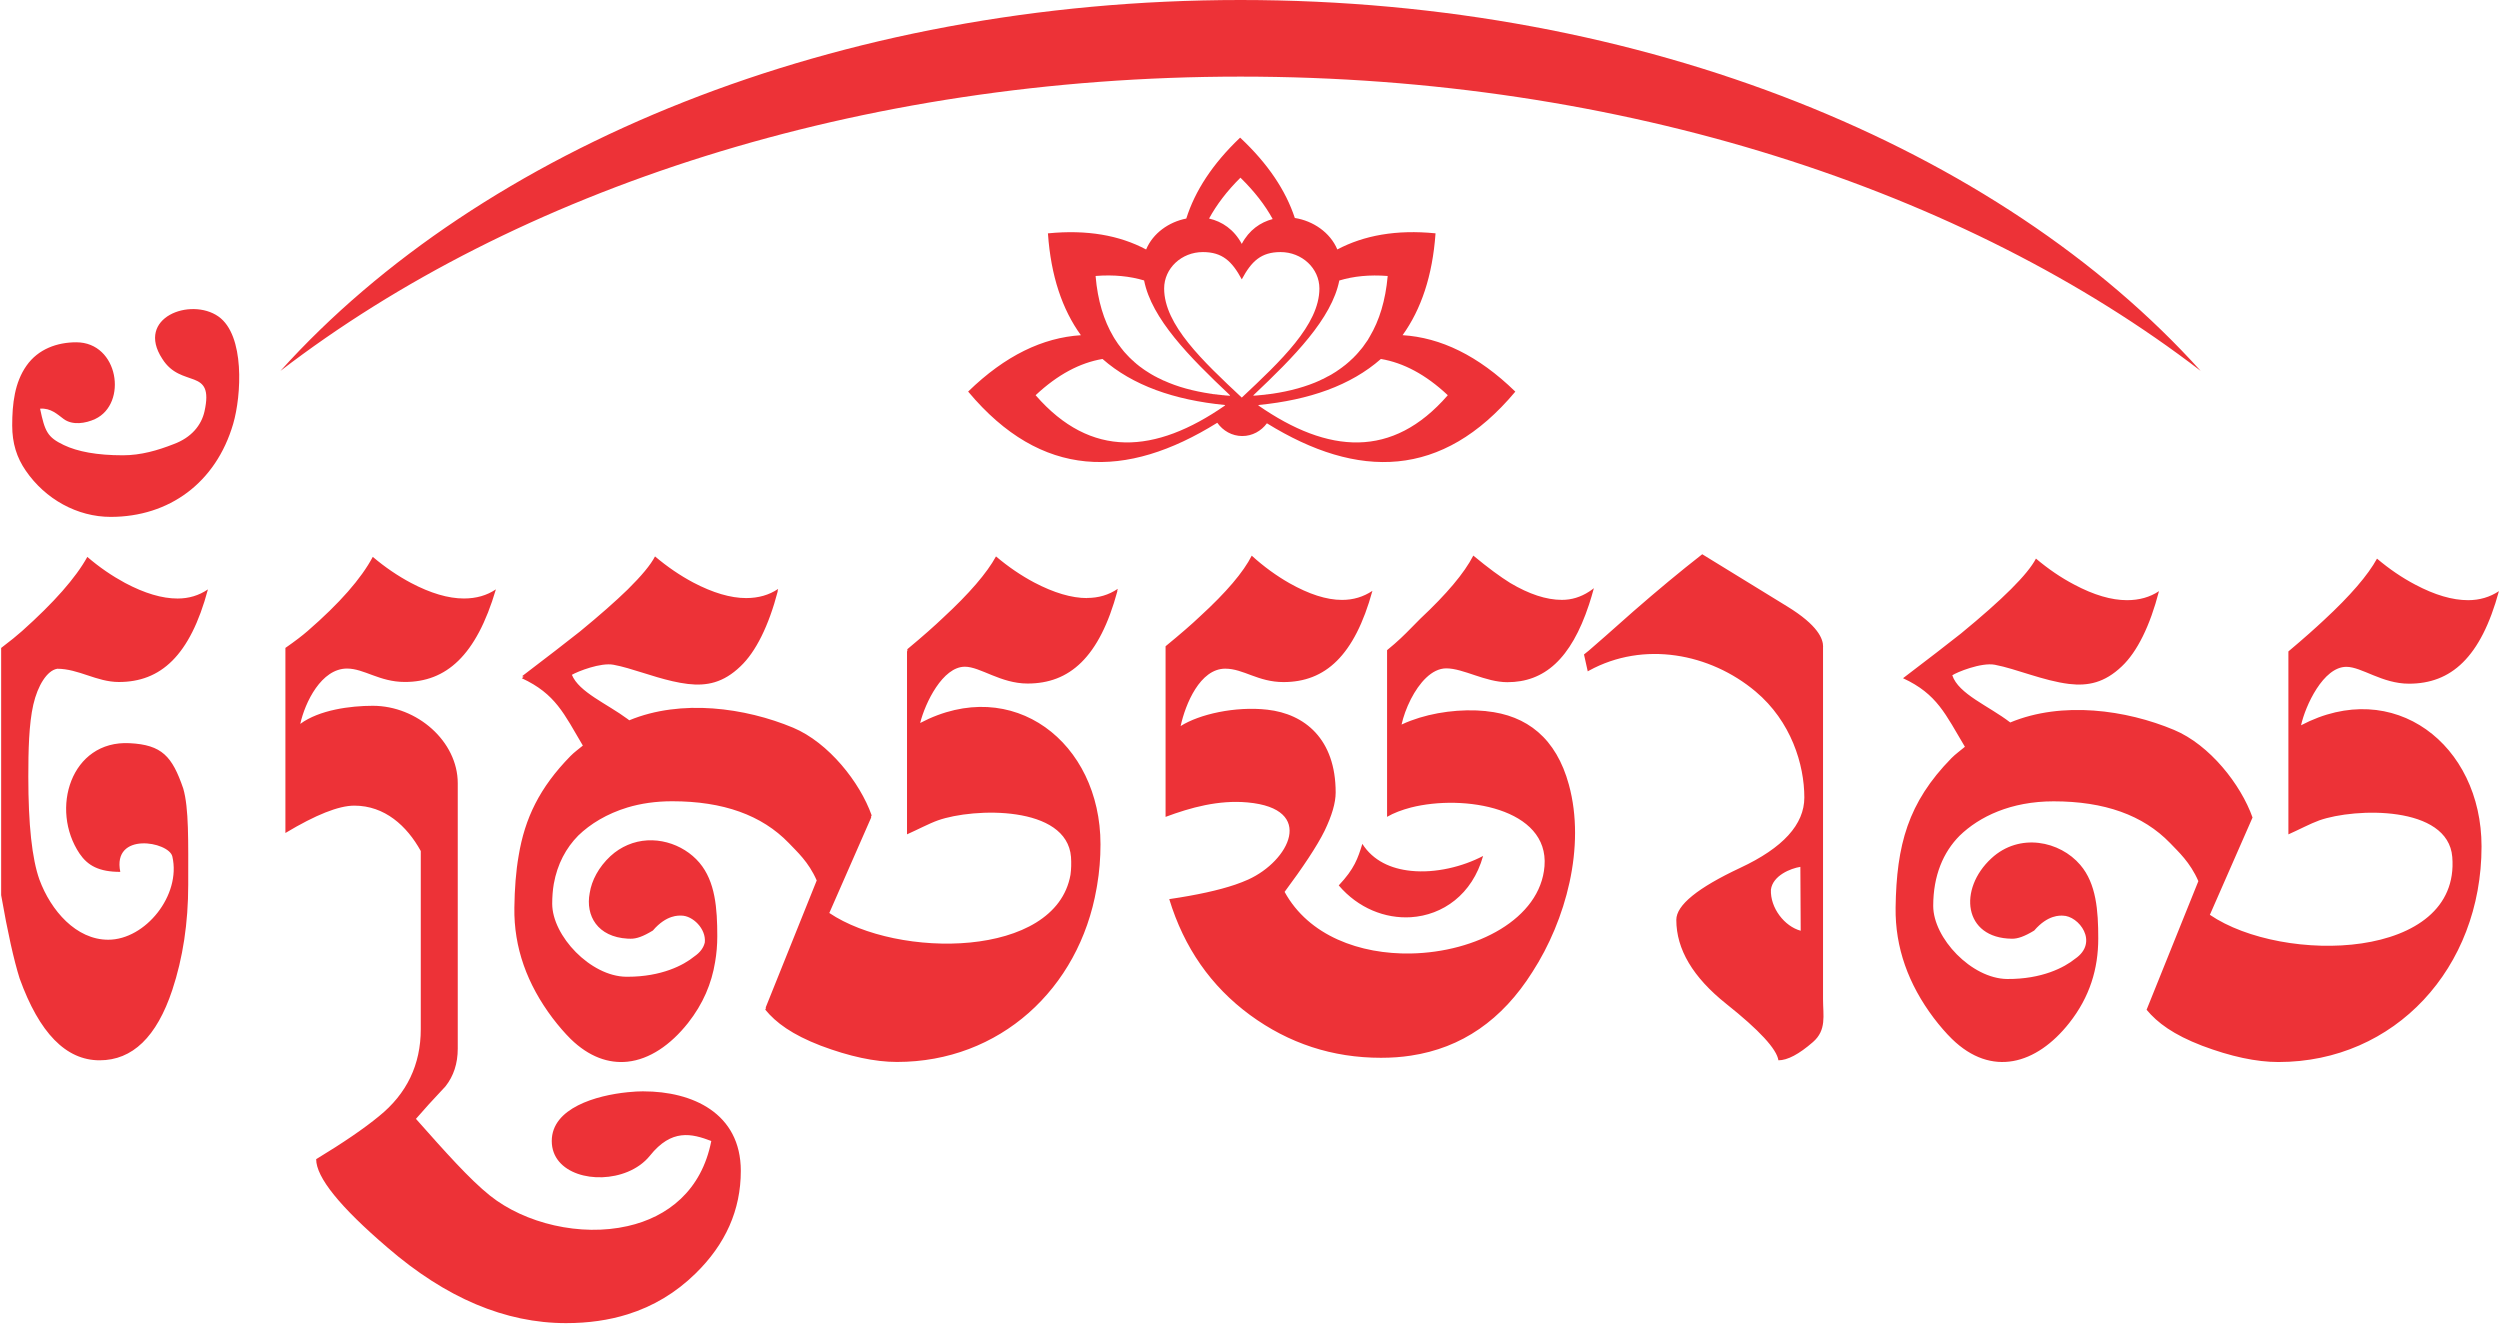
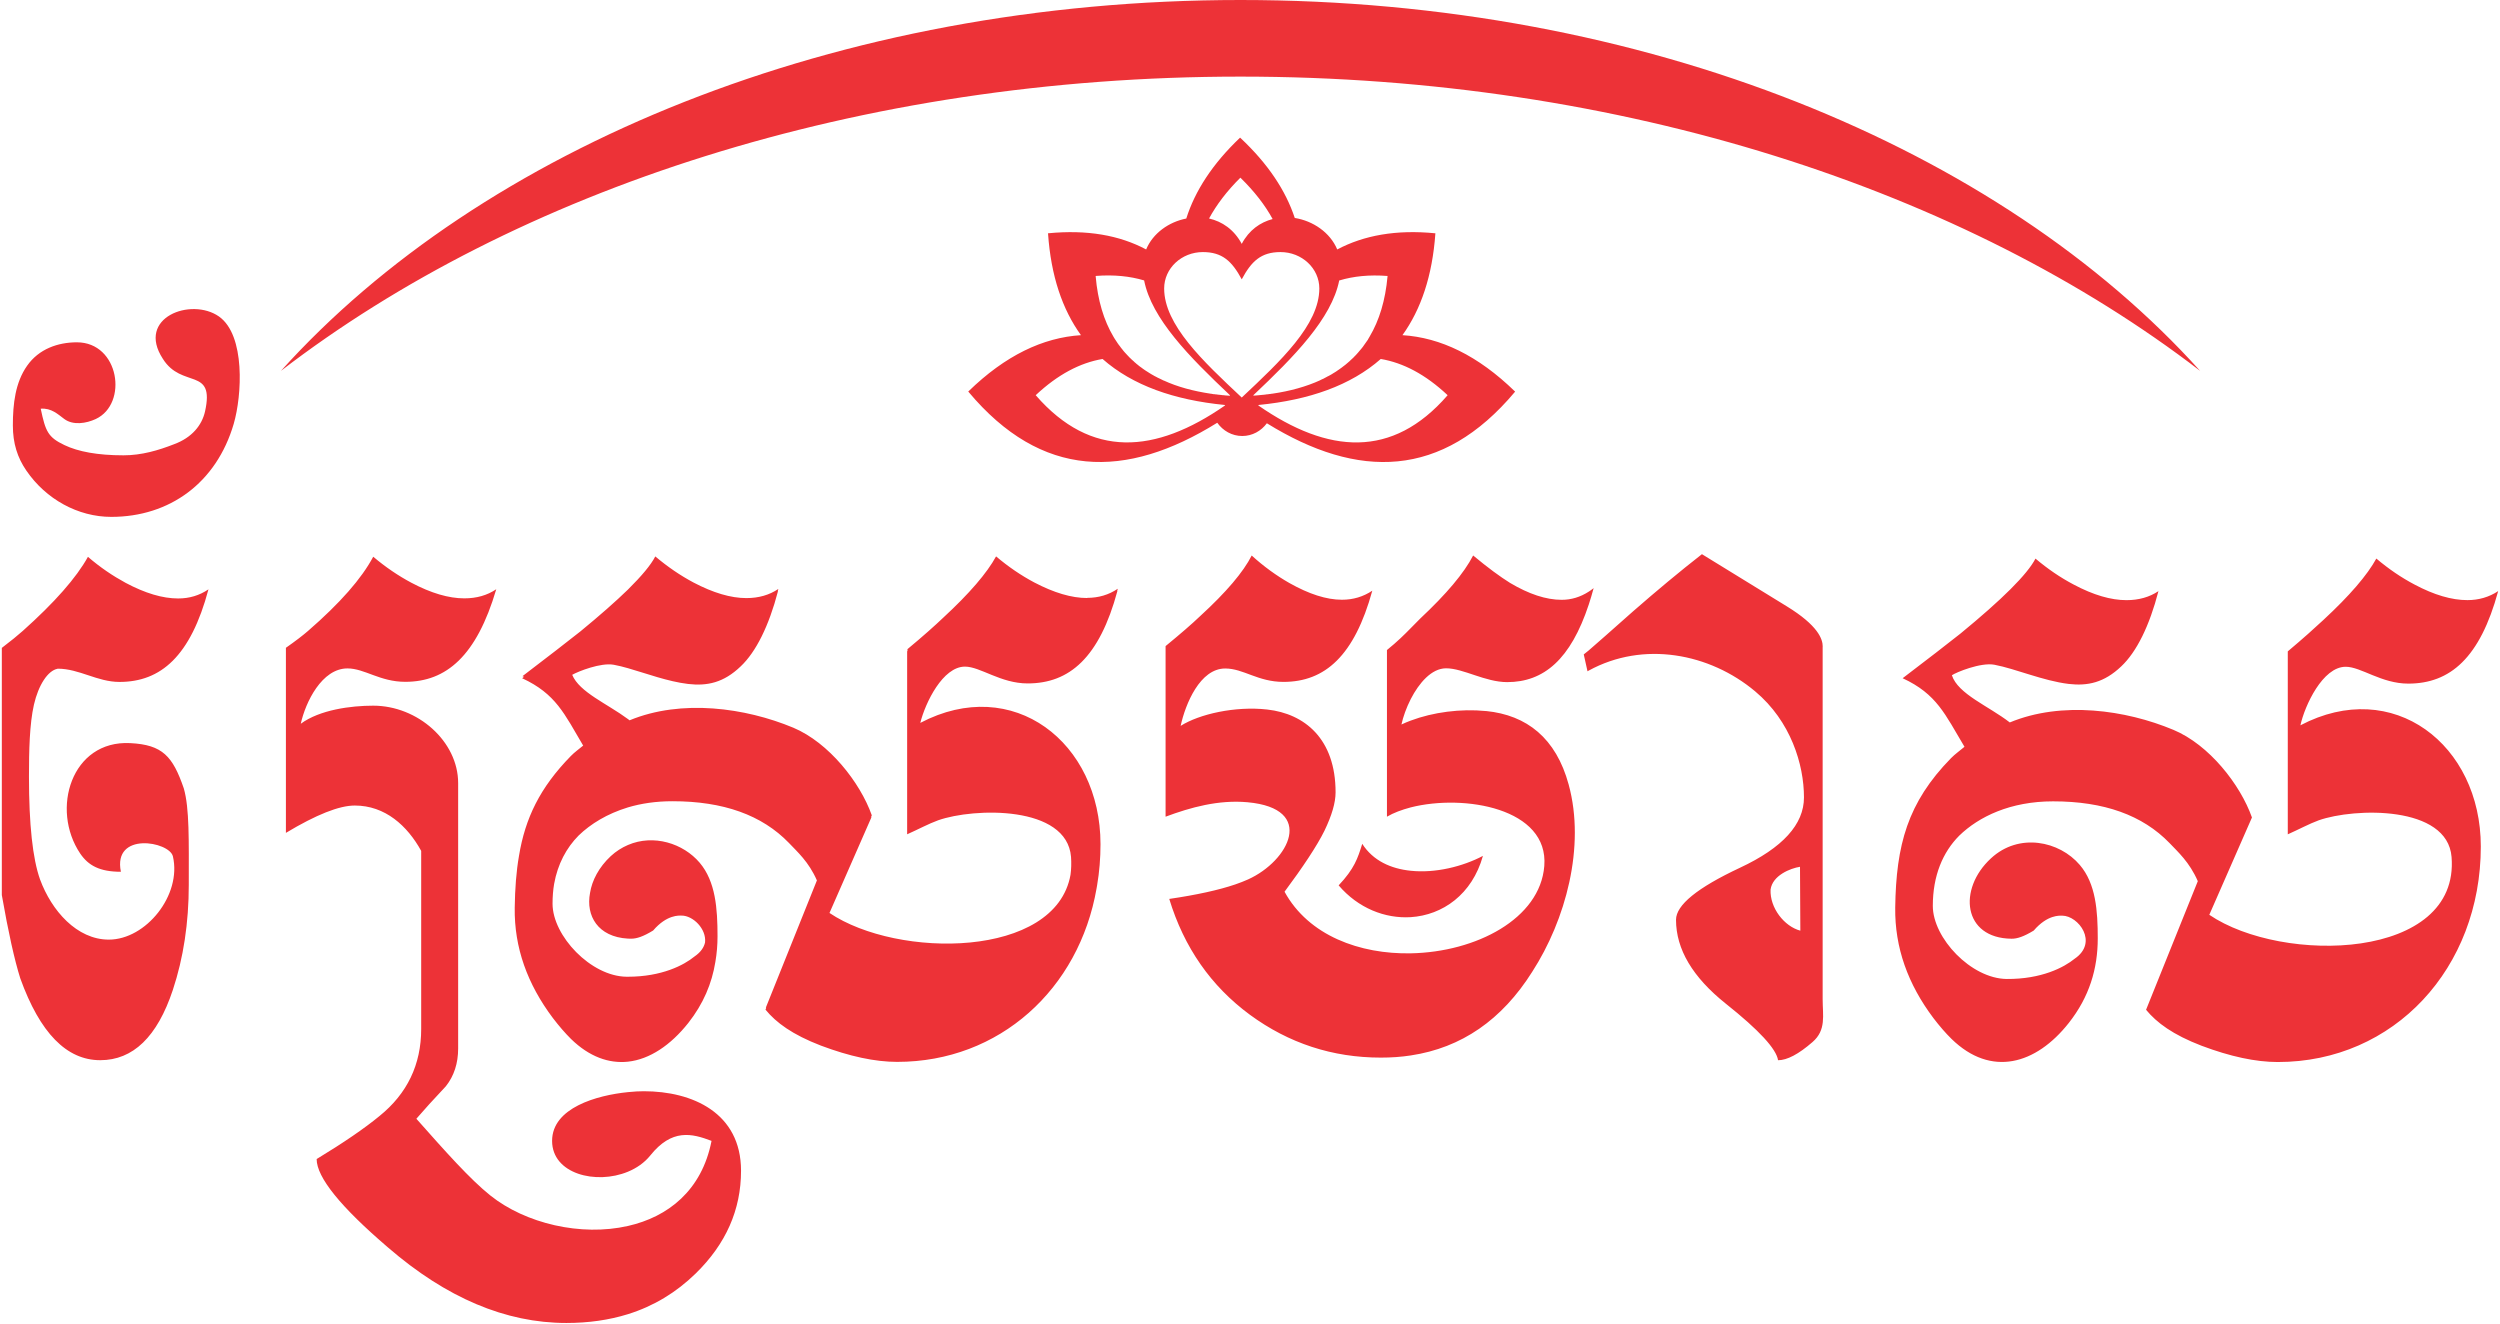
- <svg xmlns="http://www.w3.org/2000/svg" xml:space="preserve" width="0.667in" height="0.353in" version="1.1" style="shape-rendering:geometricPrecision; text-rendering:geometricPrecision; image-rendering:optimizeQuality; fill-rule:evenodd; clip-rule:evenodd" viewBox="0 0 666.67 353.14">
+ <svg xmlns="http://www.w3.org/2000/svg" xml:space="preserve" width="0.667in" height="0.353in" version="1.1" style="shape-rendering:geometricPrecision; text-rendering:geometricPrecision; image-rendering:optimizeQuality; fill-rule:evenodd; clip-rule:evenodd" viewBox="0 0 666.69 353.35">
  <defs>
    <style type="text/css">
   
    .fil0 {fill:#ED3237}
   
  </style>
  </defs>
  <g id="Layer_x0020_1">
-     <path class="fil0" d="M58 84.47c-7.42,-5.19 -22.19,0.28 -14.98,11.3 5.07,8.1 13.93,2.05 11.26,14.05 -0.83,3.67 -3.47,6.98 -8.28,8.74 -4.16,1.63 -8.65,2.96 -13.49,2.96 -6.91,0 -12.09,-0.97 -15.79,-2.74 -4.37,-2.09 -5.04,-3.61 -6.32,-9.7 2.86,-0.23 4.62,1.52 6.28,2.74 2.37,1.77 5.88,1.19 8.41,0.02 8.73,-4.09 6.31,-20.48 -5.04,-20.48 -5.05,0 -10.14,1.77 -13.28,6.25 -3.16,4.49 -3.81,10.17 -3.81,15.95 0,4.74 1.21,8.58 3.61,12.05 5.21,7.62 13.76,12.35 22.67,12.35 15.58,0 28.09,-9.07 32.7,-24.83 2.21,-7.58 3.16,-23.65 -3.93,-28.65zm200.09 20.04l0.07 0.07c19.51,23.28 41.98,23.47 66.44,8.26 1.52,2.14 3.93,3.54 6.67,3.54 2.68,0 5.05,-1.33 6.58,-3.4 24.37,15.07 46.79,14.82 66.25,-8.39l0.05 -0.07 -0.05 -0.04c-9.88,-9.61 -19.9,-14.38 -30.04,-15.02 4.95,-6.89 7.98,-15.81 8.79,-27.1l0 -0.09 -0.07 0c-10.37,-1.02 -19,0.54 -26.14,4.31 -1.9,-4.54 -6.46,-7.63 -11.34,-8.4 -2.42,-7.32 -7.14,-14.46 -14.54,-21.39l-0.07 -0.05 -0.05 0.05c-7.32,6.98 -11.98,14.16 -14.31,21.54 -4.65,0.91 -8.91,3.91 -10.72,8.26 -7.14,-3.8 -15.79,-5.33 -26.16,-4.31l-0.07 0 0.03 0.09c0.78,11.28 3.81,20.21 8.79,27.1 -10.16,0.65 -20.19,5.41 -30.07,15.02l-0.04 0.04zm127.99 0.93l0 0 0.02 0.04 -0.02 0.06c-14.72,16.93 -31.85,15.63 -50.5,2.69l-0.06 -0.02 0.06 -0.05 0.09 -0.07c13.48,-1.33 24.56,-5.21 32.6,-12.28 6.02,1.02 11.95,4.14 17.81,9.63l0 0zm-28.88 -30.58l0 0c3.79,-1.14 8.02,-1.57 12.84,-1.2l0.04 0 0 0.07c-0.58,6.46 -2.21,11.8 -4.8,16.14 -0.13,0.24 -0.25,0.47 -0.41,0.7l-0.02 0.07c-0.42,0.63 -0.84,1.23 -1.28,1.81l0 0.02c-0.11,0.13 -0.23,0.28 -0.35,0.44l-0.17 0.21c-0.11,0.13 -0.22,0.28 -0.35,0.41l-0.02 0.02c-0.17,0.21 -0.35,0.42 -0.51,0.61l-0.02 0.02c-0.11,0.13 -0.23,0.28 -0.35,0.39l-0.19 0.21 -0.02 0.02 -0.37 0.37 -0.19 0.21 0 0c-0.14,0.11 -0.26,0.26 -0.39,0.37l0 0 -0.21 0.19 -0.3 0.28 -0.17 0.17 -0.35 0.3 -0.21 0.18 -0.02 0.02 -0.37 0.31 -0.02 0.02 -0.21 0.18 -0.02 0 -0.35 0.28 -0.17 0.12 -0.35 0.28 0 0 -0.23 0.16 -0.05 0.04 -0.37 0.26 -0.02 0.02 -0.24 0.17 -0.02 0 -0.37 0.26 -0.24 0.17 -0.35 0.22 -0.32 0.19 -0.3 0.19 -0.37 0.23 -0.33 0.18 -0.39 0.21 -0.24 0.11 -0.47 0.26 -0.23 0.12 -0.44 0.24 -0.28 0.11 -0.44 0.21 -0.07 0.05c0,0 0,-0.02 0.02,-0.02l-0.14 0.07 0.11 -0.04c-3.76,1.72 -8.07,2.9 -12.81,3.6l-0.07 0 -0.07 0.02 -0.1 0 -0.23 0.05 -0.07 0 0 0 -0.37 0.04 -0.09 0.02 -0.07 0 -0.07 0.02 -0.09 0 0 0 -0.07 0.02 -0.07 0 -0.09 0 -0.6 0.1 -0.09 0 0 0 -0.07 0 -0.07 0.02 -0.56 0.04 -0.07 0.02 -0.09 0 -0.17 0.02 -0.07 0 -0.63 0.07 -0.09 0 -0.07 0 -0.09 0.02 -0.72 0.05 -0.07 0 -0.07 0.02 -0.07 0 0.02 -0.07c0,-0.02 0.02,-0.07 0.02,-0.09 10.81,-10.21 20.88,-20.42 22.9,-30.63l-0.01 0 0 0zm-26.46 -27.39l0 0 0.05 -0.05 0.04 0.05c3.68,3.61 6.52,7.26 8.56,11 -3.28,0.86 -6.3,2.93 -8.25,6.63 -2.07,-3.86 -5.26,-5.98 -8.73,-6.77 2,-3.67 4.74,-7.3 8.33,-10.86l0 0zm-9.98 19.81l0 0c5.19,0 7.77,2.44 10.38,7.28 2.58,-4.83 5.16,-7.28 10.35,-7.28 5.72,0 10.37,4.35 10.37,9.72 0,9.7 -10.37,19.4 -20.72,29.12 -10.37,-9.72 -20.72,-19.42 -20.72,-29.12 0,-5.37 4.62,-9.72 10.35,-9.72l0 0zm-28.56 6.37l0 0c4.82,-0.37 9.07,0.07 12.87,1.2 2,10.21 12.06,20.4 22.88,30.6 0,0.06 0.02,0.08 0.02,0.12l0.02 0.07 -0.05 0 -0.09 -0.02 -0.07 0 -0.66 -0.05 -0.07 0 -0.09 -0.02 0 0 -0.07 0 -0.1 0 -0.54 -0.07 -0.09 0 -0.07 0 -0.17 -0.02 -0.09 0 -0.07 -0.03 -0.56 -0.05 -0.07 -0.02 0 0 -0.14 0 -0.02 0 -0.07 -0.02 -0.07 0 -0.47 -0.07 -0.09 0 -0.23 -0.02 -0.07 -0.02 -0.17 -0.02 -0.07 0 -0.07 0 -0.17 -0.02 -0.07 -0.02 -0.07 0 -0.23 -0.06 -0.1 0 -0.07 -0.02 -0.07 0c-4.67,-0.7 -8.91,-1.83 -12.6,-3.53l-0.08 0 -0.04 -0.02 -0.09 -0.05 -0.05 -0.03 -0.04 -0.02 -0.42 -0.2 0.72 0.32 -1.72 -0.81 -0.02 -0.02 -0.28 -0.15 -0.44 -0.22 -0.35 -0.21 0.07 0.05 -0.09 -0.05 0.02 0 -0.23 -0.12 -0.47 -0.28 -0.18 -0.11c-0.14,-0.09 -0.3,-0.19 -0.47,-0.3l-0.16 -0.1 -0.47 -0.3 -0.17 -0.11 -0.46 -0.32 -0.14 -0.1c-0.16,-0.11 -0.33,-0.23 -0.47,-0.35l-0.16 -0.11 -0.42 -0.31 -0.2 -0.18 -0.42 -0.32 -0.14 -0.14c-0.14,-0.11 -0.28,-0.24 -0.42,-0.35l-0.14 -0.15 -0.4 -0.35 -0.16 -0.14c-0.12,-0.11 -0.24,-0.23 -0.38,-0.37l-0.21 -0.19 -0.3 -0.32 -0.2 -0.21 -0.28 -0.3 -0.26 -0.28 -0.26 -0.28 -0.26 -0.3 -0.21 -0.26 -0.23 -0.3 -0.25 -0.3 -0.26 -0.35 -0.04 -0.07 -0.15 -0.19 -0.26 -0.32 -0.02 -0.04 -0.13 -0.21 -0.03 0 -0.25 -0.4 -0.14 -0.2c-0.09,-0.12 -0.17,-0.26 -0.26,-0.4l-0.14 -0.2c-0.12,-0.21 -0.26,-0.42 -0.38,-0.63 -2.58,-4.35 -4.21,-9.68 -4.76,-16.14l0 -0.07 0.02 0 -0.02 0 0 0zm16.63 27.21l0 0 -0.04 -0.02 -0.14 -0.07 0.18 0.09zm-32.67 4.58l0 0c5.86,-5.48 11.79,-8.61 17.81,-9.63 8.05,7.07 19.12,10.95 32.6,12.28l0.1 0.07 0.04 0.05 -0.04 0.02c-18.66,12.94 -35.77,14.23 -50.52,-2.7l-0.02 -0.05 0.02 -0.04 0 0 0 0zm310.92 -6.44c-53.57,-59.46 -148.32,-99 -256.28,-99 -107.95,0 -202.69,39.54 -256.25,99 62.68,-48.16 154.26,-78.55 256.25,-78.55 102,0 193.58,30.39 256.28,78.55zm-223.76 126.23c-1.2,3.88 -2.11,6.65 -6.3,11.09 5.21,6.11 12.41,8.91 19.25,8.49 8.49,-0.54 16.39,-6.03 19.28,-16.35 -5.37,2.83 -12.69,4.67 -19.28,3.97 -5.28,-0.54 -10.07,-2.67 -12.96,-7.21l0 0zm250.54 -31.62c1.16,-5.28 5.95,-15.63 12.09,-15.63 4.11,0 9.52,4.5 16.72,4.5 11.19,0 19.17,-6.89 24.01,-24.7 -2.42,1.6 -5.17,2.41 -8.22,2.41 -4.19,0 -8.88,-1.37 -14.14,-4.16 -3.51,-1.85 -6.91,-4.16 -10.18,-6.93 -2.4,4.39 -7.12,9.89 -14.12,16.37 -2.21,2.07 -5.37,4.91 -9.53,8.4l0 48.83c2.67,-1.18 5.86,-2.88 8.25,-3.74 9.56,-3.37 34.37,-4.05 35.49,9.77 2.23,27.63 -45.14,28.74 -64.7,15.44l11.39 -25.97c-3.11,-8.8 -11.44,-19.42 -20.97,-23.39 -12.77,-5.35 -29.84,-7.74 -43.7,-1.98 -5.72,-4.42 -13.81,-7.56 -15.47,-12.59 1.07,-0.76 7.72,-3.51 11.37,-2.81 5.72,1.09 12.93,4.28 19.81,5.12 5.07,0.6 9.49,-0.33 14.07,-4.7 4.09,-3.86 7.53,-10.81 9.92,-20.07 -2.39,1.6 -5.26,2.41 -8.53,2.41 -4.16,0 -8.86,-1.37 -14.12,-4.17 -3.52,-1.85 -6.91,-4.16 -10.19,-6.93 -2.19,4.22 -8.88,10.86 -20.04,20.02 -3.52,2.77 -8.65,6.77 -15.44,11.91 9.14,4.23 11.33,9.63 16.52,18.3 -1.21,1.03 -2.51,1.93 -3.61,3.05 -11.61,11.86 -14.65,23.16 -14.89,39.88 -0.14,10.66 3.39,20.43 10.19,29.47 1.63,2.14 3.26,4.02 4.85,5.58 10.56,10.3 22.54,6.85 31.31,-4.26 5.49,-6.96 7.74,-14.46 7.74,-22.58 0,-7.39 -0.51,-14.6 -4.79,-19.6 -5.43,-6.39 -16.24,-8.7 -23.73,-1.77 -8.91,8.21 -7.49,21.33 5.49,21.46 1.51,0.02 3.3,-0.58 5.93,-2.18 3.68,-4.28 6.93,-3.98 7.61,-3.98 4.3,0 9.77,7.12 3.3,11.52 -2.84,2.3 -8.84,5.46 -18.12,5.39 -9.51,-0.09 -19.74,-10.91 -19.74,-19.51 0,-8.09 2.68,-14.35 7.05,-18.74 5.26,-5.1 13.67,-9.17 25.07,-9.17 13.58,0 23.88,3.67 31.11,11.14 2.19,2.32 5.32,5.07 7.54,10.16l-13.82 34.33c2.87,3.46 7.14,6.65 14.82,9.6 7.67,2.89 14.46,4.35 20.37,4.35 31.07,0 54.21,-25.07 54.21,-57.54 0,-27.19 -23.42,-45.37 -48.21,-32.32l0.01 0 0 0zm-598.94 -15.12c5.79,0 10.56,3.54 16.51,3.54 11.07,0 19,-6.89 23.77,-24.72 -2.4,1.63 -5.1,2.44 -8.09,2.44 -4.16,0 -8.81,-1.39 -14.03,-4.16 -3.44,-1.86 -6.83,-4.16 -10.07,-6.95 -3.07,5.56 -8.89,12.17 -17.42,19.79 -1.3,1.16 -3.16,2.68 -5.58,4.51l0 65.98c1.74,9.94 3.4,17.37 4.93,22.23 5.26,14.58 12.37,21.85 21.35,21.85 8.76,0 15.23,-6.23 19.39,-18.74 2.84,-8.56 4.26,-17.93 4.26,-28.11 0,-11.82 0.2,-20.38 -1.33,-25.7 -2.96,-8.61 -5.68,-11.65 -14.31,-12.09 -15.69,-0.81 -21.32,17.65 -13.35,29.49 2.17,3.18 5.17,4.86 10.86,4.86 -2.21,-10.81 12.96,-8.09 13.89,-4.12 2.4,10.35 -7.19,22.23 -17.11,22.23 -8.54,0 -15.3,-7.74 -18.37,-16.06 -1.98,-5.57 -2.96,-14.7 -2.96,-27.44 0,-6.93 0.15,-14.05 1.33,-19.23 1.19,-5.19 3.7,-9.11 6.33,-9.58l0 0 0 0zm156.57 112.79c-1.21,0 -2.67,0.07 -4.26,0.24 -8.32,0.83 -20.26,4.19 -20.26,13.02 0,8.83 11.72,11.76 20.26,8.23 2.3,-0.95 4.4,-2.39 5.95,-4.32 5.77,-7.21 11.09,-5.93 16.37,-3.91 -2.58,13.23 -11.63,20.3 -22.32,22.71 -12.56,2.87 -27.4,-0.67 -36.74,-8.13 -5.47,-4.37 -12.07,-11.81 -19.77,-20.49 1.98,-2.3 4.6,-5.2 7.88,-8.67 2.19,-2.77 3.28,-6.14 3.28,-10.07l0 -70.84c0,-11.14 -10.81,-20.67 -22.68,-20.67 -5.97,0 -14.28,1.09 -19.35,4.83 1.26,-5.75 5.63,-14.77 12.47,-14.77 4.58,0 8.65,3.58 15.44,3.58 10.95,0 19.04,-6.89 24.3,-24.72 -2.41,1.63 -5.26,2.44 -8.53,2.44 -4.17,0 -8.89,-1.39 -14.14,-4.16 -3.49,-1.86 -6.89,-4.16 -10.19,-6.95 -3.07,5.79 -8.86,12.39 -17.39,19.79 -1.33,1.16 -3.3,2.68 -5.93,4.51l0 49.4c8.11,-4.87 14.23,-7.3 18.39,-7.3 8.12,0 14.03,5.39 17.74,12.11l0 47.53c0,9.49 -3.72,17.26 -11.16,23.26 -3.95,3.26 -9.53,7.07 -16.76,11.46 0,4.87 6.37,12.75 19.06,23.61 15.56,13.44 31.42,20.15 47.63,20.15 5.93,0 11.39,-0.77 16.44,-2.35 6.86,-2.14 12.88,-5.77 18.07,-10.84 8.09,-7.88 12.14,-17.02 12.14,-27.44 0,-15.48 -13,-21.23 -25.96,-21.23l0 0zm118.37 -131.65c-4.16,0 -8.86,-1.4 -14.14,-4.17 -3.48,-1.85 -6.89,-4.16 -10.18,-6.95 -2.4,4.4 -7.12,9.91 -14.12,16.37 -2.19,2.09 -5.37,4.93 -9.54,8.39l0 0.49 -0.09 0.1 0 48.83c2.68,-1.18 5.86,-2.88 8.28,-3.74 9.56,-3.37 34.37,-4.05 35.49,9.77 0.11,1.67 0.07,3.26 -0.14,4.77 -3.95,22.32 -46.09,22.49 -64.37,10.19l11.18 -25.49 -0.04 -0.21 0.16 -0.37c-3.11,-8.79 -11.46,-19.39 -20.97,-23.39 -12.77,-5.32 -29.83,-7.72 -43.72,-1.97l-0.43 -0.33c-5.54,-4.11 -12.98,-7.16 -14.89,-11.81 1.61,-0.93 7.7,-3.33 11.12,-2.68 1.19,0.21 2.44,0.54 3.77,0.91 4.96,1.42 10.61,3.56 16.05,4.21 5.09,0.6 9.51,-0.32 14.06,-4.7 4.09,-3.86 7.54,-10.81 9.96,-20.07l-0.07 0.04 0.16 -0.63c-2.41,1.62 -5.25,2.44 -8.53,2.44 -4.16,0 -8.88,-1.4 -14.14,-4.16 -3.49,-1.86 -6.88,-4.16 -10.19,-6.96 -1.16,2.26 -3.61,5.19 -7.3,8.84 -3.28,3.19 -7.51,6.91 -12.72,11.19 -3.51,2.79 -8.67,6.76 -15.44,11.92l0.39 0.19 -0.49 0.37c9.03,4.19 11.28,9.5 16.3,17.98 -1.11,0.93 -2.3,1.76 -3.32,2.81 -8.24,8.42 -12.17,16.59 -13.82,26.61 -0.74,4.23 -1.07,8.79 -1.14,13.84 -0.16,10.65 3.39,20.42 10.19,29.46 1.63,2.14 3.26,4.02 4.83,5.58 4.91,4.79 10.14,6.61 15.21,6.07 5.81,-0.63 11.42,-4.4 16.12,-10.33 4.02,-5.11 6.3,-10.53 7.23,-16.28 0.39,-2.26 0.58,-4.53 0.58,-6.86 0,-7.41 -0.51,-14.6 -4.76,-19.63 -4.4,-5.19 -12.33,-7.68 -19.17,-4.74 -1.61,0.69 -3.17,1.67 -4.58,2.97 -3.16,2.94 -5.02,6.5 -5.54,9.84 -1.16,6.09 2.09,11.74 10.12,12.19 0.26,0.02 0.54,0.02 0.81,0.02 1.53,0.02 3.3,-0.58 5.93,-2.19 3.67,-4.28 6.95,-3.98 7.6,-3.98 3.04,0 6.65,3.53 6.26,7.16 -0.3,1.33 -1.16,2.63 -2.84,3.77 -2.81,2.3 -8.72,5.39 -17.77,5.39l-0.35 0c-9.52,-0.09 -19.77,-10.91 -19.77,-19.49 0,-1.86 0.14,-3.63 0.42,-5.28 0.95,-5.32 3.28,-9.62 6.53,-12.91 3.21,-3.11 7.63,-5.83 13.17,-7.51 3.51,-1.05 7.49,-1.65 11.91,-1.65 13.57,0 23.89,3.67 31.11,11.14 2.16,2.3 5.28,5 7.46,10l-13.63 33.93 0.09 0.09 -0.19 0.47c2.83,3.46 7.14,6.65 14.79,9.6 7.68,2.89 14.46,4.35 20.37,4.35 27.37,0 48.6,-19.46 53.26,-46.31 0.05,-0.28 0.09,-0.58 0.15,-0.86l0 0c0.6,-3.53 0.9,-7.18 0.9,-10.93 0,-27.19 -23.37,-45.37 -48.13,-32.37 1.35,-5.4 6.02,-15.02 11.93,-15.02 4.11,0 9.53,4.49 16.74,4.49 11.17,0 19.17,-6.89 23.98,-24.7l-0.07 0.05 0.16 -0.63c-2.39,1.63 -5.14,2.44 -8.2,2.44l0 -0.01 0 0zm106.53 30.17c-6.79,-0.68 -14.14,0.3 -20.11,2.54 -0.86,0.32 -1.7,0.67 -2.49,1.05 0.44,-2.03 1.3,-4.46 2.49,-6.8 2.21,-4.3 5.56,-8.2 9.44,-8.2 4.56,0 10.44,3.69 16.31,3.69 9.79,0 16.95,-6.07 21.79,-20.72 0.46,-1.37 0.88,-2.84 1.3,-4.37 -0.42,0.33 -0.86,0.65 -1.3,0.93 -2.26,1.46 -4.68,2.19 -7.23,2.19 -4.17,0 -8.76,-1.52 -13.8,-4.51 -2.62,-1.63 -5.93,-4.05 -9.85,-7.31 -2.42,4.7 -7.12,10.26 -14.14,16.84 -0.79,0.77 -1.58,1.61 -2.51,2.54 -1.61,1.65 -3.58,3.61 -6.37,5.86l0 44.49c1.77,-1.04 3.95,-1.85 6.37,-2.49 14.21,-3.61 36.89,0.21 35.65,15.66 -1.12,14.09 -18.25,22.97 -35.65,23.3 -13.56,0.26 -27.28,-4.69 -33.72,-16.44 4.81,-6.46 8.69,-12.26 10.67,-16.3 1.95,-4.05 2.96,-7.46 2.96,-10.23 0,-14.31 -8.28,-20.98 -18.24,-22.1 -8.56,-0.97 -18.18,1.22 -23.14,4.37 1.28,-5.86 5.17,-15.32 11.91,-15.32 4.88,0 8.7,3.58 15.56,3.58 11.11,0 18.95,-7.01 23.72,-24.35 -2.42,1.61 -5.11,2.42 -8.11,2.42 -4.16,0 -8.81,-1.52 -14.03,-4.46 -3.44,-1.96 -6.83,-4.4 -10.07,-7.35 -2.19,4.35 -6.79,9.79 -13.8,16.2 -2.2,2.1 -5.25,4.74 -9.2,7.98l0 45.54c6.67,-2.49 14.14,-4.56 21.88,-3.86 18.39,1.67 11.07,15.67 0.15,20.6 -1.03,0.47 -2.19,0.91 -3.45,1.35 -4.39,1.49 -10.28,2.79 -17.6,3.86 3.95,12.95 11.14,23.26 21.53,30.91 10.4,7.63 22.07,11.44 34.98,11.44 2.77,0 5.44,-0.18 8,-0.58 13.52,-2.04 24.33,-9.48 32.42,-22.32 8.91,-13.79 14.28,-33.39 9.74,-49.98 -3.37,-12.4 -11.19,-18.54 -22.05,-19.63l0 0.01 0 0zm89.91 -17.19c0,-2.06 -1.28,-5.67 -9.61,-10.77 -14.67,-9.02 -22.23,-13.67 -22.65,-13.91 -5.93,4.63 -12.07,9.74 -18.42,15.28 -5.93,5.28 -9.89,8.75 -11.81,10.4 -0.7,0.58 -1.14,0.95 -1.33,1.07l1 4.51 0.33 -0.19c14.58,-8 32.3,-4.65 44.46,5.56 9.51,7.98 13.02,19.51 13.02,28.3 0,7.19 -5.69,13.44 -17.1,18.77 -11.36,5.33 -17.07,9.95 -17.07,13.88 0,7.87 4.44,15.33 13.3,22.4 8.86,7.04 13.51,12.1 13.95,15.09 2.42,0 5.49,-1.62 9.21,-4.86 3.7,-3.21 2.7,-7.07 2.7,-11.44l0 -94.1 0 0 0 0zm-5.98 75.81l-0.09 -17.05c-2.58,0.4 -7.35,2.31 -7.86,6.07 -0.21,4.89 3.63,9.82 7.95,10.98l0 0 0 0z" />
+     <path class="fil0" d="M57.99 84.52c-7.42,-5.19 -22.19,0.28 -14.98,11.31 5.07,8.1 13.93,2.05 11.26,14.06 -0.83,3.67 -3.47,6.98 -8.28,8.75 -4.16,1.63 -8.65,2.96 -13.49,2.96 -6.91,0 -12.09,-0.97 -15.79,-2.74 -4.37,-2.09 -5.04,-3.61 -6.32,-9.71 2.86,-0.23 4.62,1.52 6.28,2.74 2.37,1.77 5.88,1.19 8.41,0.02 8.73,-4.09 6.31,-20.49 -5.04,-20.49 -5.05,0 -10.14,1.77 -13.28,6.25 -3.16,4.49 -3.81,10.17 -3.81,15.96 0,4.74 1.21,8.58 3.61,12.06 5.21,7.62 13.76,12.35 22.67,12.35 15.58,0 28.09,-9.08 32.7,-24.84 2.21,-7.58 3.16,-23.66 -3.93,-28.67l-0.01 -0.01zm200.1 20.05l0.07 0.07c19.51,23.29 41.98,23.48 66.44,8.26 1.52,2.14 3.93,3.54 6.67,3.54 2.68,0 5.05,-1.33 6.58,-3.4 24.37,15.08 46.79,14.83 66.25,-8.39l0.05 -0.07 -0.05 -0.04c-9.88,-9.61 -19.9,-14.39 -30.04,-15.03 4.95,-6.89 7.98,-15.82 8.79,-27.12l0 -0.09 -0.07 0c-10.37,-1.02 -19,0.54 -26.14,4.32 -1.9,-4.54 -6.46,-7.63 -11.34,-8.41 -2.42,-7.32 -7.14,-14.47 -14.54,-21.4l-0.07 -0.05 -0.05 0.05c-7.32,6.98 -11.98,14.17 -14.31,21.55 -4.65,0.91 -8.91,3.91 -10.72,8.26 -7.14,-3.8 -15.79,-5.33 -26.16,-4.32l-0.07 0 0.03 0.09c0.78,11.29 3.81,20.22 8.79,27.12 -10.16,0.65 -20.19,5.41 -30.07,15.03l-0.04 0.04 0 -0.02zm127.99 0.93l0 0 0.02 0.04 -0.02 0.06c-14.72,16.94 -31.85,15.64 -50.5,2.69l-0.06 -0.02 0.06 -0.05 0.09 -0.07c13.48,-1.33 24.56,-5.21 32.6,-12.28 6.02,1.02 11.95,4.14 17.81,9.63l0 0 0 0zm-28.88 -30.6l0 0c3.79,-1.14 8.02,-1.57 12.84,-1.2l0.04 0 0 0.07c-0.58,6.46 -2.21,11.8 -4.8,16.15 -0.13,0.24 -0.25,0.47 -0.41,0.7l-0.02 0.07c-0.42,0.63 -0.84,1.23 -1.28,1.81l0 0.02c-0.11,0.13 -0.23,0.28 -0.35,0.44l-0.17 0.21c-0.11,0.13 -0.22,0.28 -0.35,0.41l-0.02 0.02c-0.17,0.21 -0.35,0.42 -0.51,0.61l-0.02 0.02c-0.11,0.13 -0.23,0.28 -0.35,0.39l-0.19 0.21 -0.02 0.02 -0.37 0.37 -0.19 0.21 0 0c-0.14,0.11 -0.26,0.26 -0.39,0.37l0 0 -0.21 0.19 -0.3 0.28 -0.17 0.17 -0.35 0.3 -0.21 0.18 -0.02 0.02 -0.37 0.31 -0.02 0.02 -0.21 0.18 -0.02 0 -0.35 0.28 -0.17 0.12 -0.35 0.28 0 0 -0.23 0.16 -0.05 0.04 -0.37 0.26 -0.02 0.02 -0.24 0.17 -0.02 0 -0.37 0.26 -0.24 0.17 -0.35 0.22 -0.32 0.19 -0.3 0.19 -0.37 0.23 -0.33 0.18 -0.39 0.21 -0.24 0.11 -0.47 0.26 -0.23 0.12 -0.44 0.24 -0.28 0.11 -0.44 0.21 -0.07 0.05c0,0 0,-0.02 0.02,-0.02l-0.14 0.07 0.11 -0.04c-3.76,1.72 -8.07,2.91 -12.81,3.6l-0.07 0 -0.07 0.02 -0.1 0 -0.23 0.05 -0.07 0 0 0 -0.37 0.04 -0.09 0.02 -0.07 0 -0.07 0.02 -0.09 0 0 0 -0.07 0.02 -0.07 0 -0.09 0 -0.6 0.1 -0.09 0 0 0 -0.07 0 -0.07 0.02 -0.56 0.04 -0.07 0.02 -0.09 0 -0.17 0.02 -0.07 0 -0.63 0.07 -0.09 0 -0.07 0 -0.09 0.02 -0.72 0.05 -0.07 0 -0.07 0.02 -0.07 0 0.02 -0.07c0,-0.02 0.02,-0.07 0.02,-0.09 10.81,-10.21 20.88,-20.43 22.9,-30.65l-0.01 0 0 0 0.04 0.04zm-26.46 -27.4l0 0 0.05 -0.05 0.04 0.05c3.68,3.61 6.52,7.26 8.56,11 -3.28,0.86 -6.3,2.93 -8.25,6.63 -2.07,-3.86 -5.26,-5.98 -8.73,-6.78 2,-3.67 4.74,-7.3 8.33,-10.86l0 0 -0 0zm-9.98 19.82l0 0c5.19,0 7.77,2.44 10.38,7.28 2.58,-4.83 5.16,-7.28 10.35,-7.28 5.72,0 10.37,4.35 10.37,9.72 0,9.71 -10.37,19.41 -20.72,29.13 -10.37,-9.72 -20.72,-19.43 -20.72,-29.13 0,-5.37 4.62,-9.72 10.35,-9.72l0 0 -0.01 0zm-28.56 6.37l0 0c4.82,-0.37 9.07,0.07 12.87,1.2 2,10.21 12.06,20.41 22.88,30.62 0,0.06 0.02,0.08 0.02,0.12l0.02 0.07 -0.05 0 -0.09 -0.02 -0.07 0 -0.66 -0.05 -0.07 0 -0.09 -0.02 0 0 -0.07 0 -0.1 0 -0.54 -0.07 -0.09 0 -0.07 0 -0.17 -0.02 -0.09 0 -0.07 -0.03 -0.56 -0.05 -0.07 -0.02 0 0 -0.14 0 -0.02 0 -0.07 -0.02 -0.07 0 -0.47 -0.07 -0.09 0 -0.23 -0.02 -0.07 -0.02 -0.17 -0.02 -0.07 0 -0.07 0 -0.17 -0.02 -0.07 -0.02 -0.07 0 -0.23 -0.06 -0.1 0 -0.07 -0.02 -0.07 0c-4.67,-0.7 -8.91,-1.83 -12.6,-3.54l-0.08 0 -0.04 -0.02 -0.09 -0.05 -0.05 -0.03 -0.04 -0.02 -0.42 -0.2 0.72 0.32 -1.72 -0.81 -0.02 -0.02 -0.28 -0.15 -0.44 -0.22 -0.35 -0.21 0.07 0.05 -0.09 -0.05 0.02 0 -0.23 -0.12 -0.47 -0.28 -0.18 -0.11c-0.14,-0.09 -0.3,-0.19 -0.47,-0.3l-0.16 -0.1 -0.47 -0.3 -0.17 -0.11 -0.46 -0.32 -0.14 -0.1c-0.16,-0.11 -0.33,-0.23 -0.47,-0.35l-0.16 -0.11 -0.42 -0.31 -0.2 -0.18 -0.42 -0.32 -0.14 -0.14c-0.14,-0.11 -0.28,-0.24 -0.42,-0.35l-0.14 -0.15 -0.4 -0.35 -0.16 -0.14c-0.12,-0.11 -0.24,-0.23 -0.38,-0.37l-0.21 -0.19 -0.3 -0.32 -0.2 -0.21 -0.28 -0.3 -0.26 -0.28 -0.26 -0.28 -0.26 -0.3 -0.21 -0.26 -0.23 -0.3 -0.25 -0.3 -0.26 -0.35 -0.04 -0.07 -0.15 -0.19 -0.26 -0.32 -0.02 -0.04 -0.13 -0.21 -0.03 0 -0.25 -0.4 -0.14 -0.2c-0.09,-0.12 -0.17,-0.26 -0.26,-0.4l-0.14 -0.2c-0.12,-0.21 -0.26,-0.42 -0.38,-0.63 -2.58,-4.35 -4.21,-9.69 -4.76,-16.15l0 -0.07 0.02 0 -0.02 0 0 0 0.08 -0.03zm16.63 27.23l0 0 -0.04 -0.02 -0.14 -0.07 0.18 0.09zm-32.67 4.58l0 0c5.86,-5.48 11.79,-8.61 17.81,-9.63 8.05,7.08 19.12,10.95 32.6,12.28l0.1 0.07 0.04 0.05 -0.04 0.02c-18.66,12.95 -35.77,14.24 -50.52,-2.7l-0.02 -0.05 0.02 -0.04 0 0 0 0 0.01 0zm310.93 -6.45c-53.57,-59.49 -148.32,-99.05 -256.29,-99.05 -107.95,0 -202.7,39.56 -256.26,99.05 62.68,-48.19 154.27,-78.59 256.26,-78.59 102,0 193.59,30.41 256.29,78.59zm-223.77 126.3c-1.2,3.89 -2.11,6.65 -6.3,11.1 5.21,6.11 12.41,8.91 19.25,8.49 8.49,-0.54 16.39,-6.04 19.28,-16.36 -5.37,2.83 -12.69,4.67 -19.28,3.97 -5.28,-0.54 -10.07,-2.67 -12.96,-7.21l0 0 0.01 0.01zm250.55 -31.64c1.16,-5.28 5.95,-15.64 12.09,-15.64 4.11,0 9.52,4.5 16.72,4.5 11.19,0 19.17,-6.89 24.01,-24.71 -2.42,1.6 -5.17,2.41 -8.22,2.41 -4.19,0 -8.88,-1.37 -14.14,-4.17 -3.51,-1.85 -6.91,-4.16 -10.18,-6.93 -2.4,4.39 -7.12,9.9 -14.12,16.38 -2.21,2.07 -5.37,4.91 -9.53,8.41l0 48.86c2.67,-1.18 5.86,-2.88 8.25,-3.74 9.56,-3.37 34.37,-4.05 35.49,9.78 2.23,27.64 -45.14,28.75 -64.7,15.45l11.39 -25.99c-3.11,-8.8 -11.44,-19.43 -20.97,-23.4 -12.77,-5.35 -29.84,-7.74 -43.7,-1.98 -5.72,-4.42 -13.81,-7.56 -15.47,-12.6 1.07,-0.76 7.72,-3.51 11.37,-2.81 5.72,1.09 12.93,4.28 19.81,5.12 5.07,0.6 9.49,-0.33 14.07,-4.7 4.09,-3.86 7.53,-10.82 9.92,-20.08 -2.39,1.6 -5.26,2.41 -8.53,2.41 -4.16,0 -8.86,-1.37 -14.12,-4.17 -3.52,-1.85 -6.91,-4.16 -10.19,-6.93 -2.19,4.22 -8.88,10.87 -20.04,20.03 -3.52,2.77 -8.65,6.78 -15.44,11.92 9.14,4.23 11.33,9.63 16.52,18.31 -1.21,1.03 -2.51,1.93 -3.61,3.05 -11.61,11.87 -14.65,23.17 -14.89,39.9 -0.14,10.67 3.39,20.44 10.19,29.49 1.63,2.14 3.26,4.02 4.85,5.58 10.56,10.3 22.54,6.85 31.31,-4.26 5.49,-6.96 7.74,-14.47 7.74,-22.59 0,-7.39 -0.51,-14.6 -4.79,-19.61 -5.43,-6.39 -16.24,-8.71 -23.73,-1.77 -8.91,8.21 -7.49,21.34 5.49,21.47 1.51,0.02 3.3,-0.58 5.93,-2.18 3.68,-4.28 6.93,-3.98 7.61,-3.98 4.3,0 9.77,7.12 3.3,11.52 -2.84,2.3 -8.84,5.46 -18.12,5.39 -9.51,-0.09 -19.74,-10.92 -19.74,-19.52 0,-8.09 2.68,-14.36 7.05,-18.75 5.26,-5.1 13.67,-9.17 25.07,-9.17 13.58,0 23.88,3.67 31.11,11.15 2.19,2.32 5.32,5.07 7.54,10.17l-13.82 34.35c2.87,3.46 7.14,6.65 14.82,9.6 7.67,2.89 14.46,4.35 20.37,4.35 31.07,0 54.21,-25.09 54.21,-57.57 0,-27.2 -23.42,-45.39 -48.21,-32.34l0.01 0 0 0 0.02 0.01zm-598.96 -15.13c5.79,0 10.56,3.54 16.51,3.54 11.07,0 19,-6.89 23.77,-24.73 -2.4,1.63 -5.1,2.44 -8.09,2.44 -4.16,0 -8.81,-1.39 -14.03,-4.17 -3.44,-1.86 -6.83,-4.16 -10.07,-6.95 -3.07,5.56 -8.89,12.18 -17.42,19.8 -1.3,1.16 -3.16,2.68 -5.58,4.52l0 66.01c1.74,9.95 3.4,17.38 4.93,22.24 5.26,14.59 12.37,21.86 21.35,21.86 8.76,0 15.23,-6.23 19.39,-18.75 2.84,-8.56 4.26,-17.94 4.26,-28.12 0,-11.83 0.2,-20.39 -1.33,-25.72 -2.96,-8.61 -5.68,-11.65 -14.31,-12.09 -15.69,-0.81 -21.32,17.66 -13.35,29.5 2.17,3.18 5.17,4.86 10.86,4.86 -2.21,-10.82 12.96,-8.09 13.89,-4.12 2.4,10.35 -7.19,22.24 -17.11,22.24 -8.54,0 -15.3,-7.74 -18.37,-16.07 -1.98,-5.57 -2.96,-14.71 -2.96,-27.45 0,-6.93 0.15,-14.06 1.33,-19.24 1.19,-5.19 3.7,-9.11 6.33,-9.58l0 0 0 0 0 -0.02zm156.57 112.85c-1.21,0 -2.67,0.07 -4.26,0.24 -8.32,0.83 -20.26,4.19 -20.26,13.02 0,8.83 11.72,11.77 20.26,8.23 2.3,-0.95 4.4,-2.39 5.95,-4.32 5.77,-7.21 11.09,-5.93 16.37,-3.91 -2.58,13.24 -11.63,20.31 -22.32,22.72 -12.56,2.87 -27.4,-0.67 -36.74,-8.13 -5.47,-4.37 -12.07,-11.82 -19.77,-20.5 1.98,-2.3 4.6,-5.2 7.88,-8.68 2.19,-2.77 3.28,-6.14 3.28,-10.08l0 -70.88c0,-11.15 -10.81,-20.68 -22.68,-20.68 -5.97,0 -14.28,1.09 -19.35,4.83 1.26,-5.75 5.63,-14.78 12.47,-14.78 4.58,0 8.65,3.58 15.44,3.58 10.95,0 19.04,-6.89 24.3,-24.73 -2.41,1.63 -5.26,2.44 -8.53,2.44 -4.17,0 -8.89,-1.39 -14.14,-4.17 -3.49,-1.86 -6.89,-4.16 -10.19,-6.95 -3.07,5.8 -8.86,12.4 -17.39,19.8 -1.33,1.16 -3.3,2.68 -5.93,4.52l0 49.43c8.11,-4.87 14.23,-7.3 18.39,-7.3 8.12,0 14.03,5.39 17.74,12.11l0 47.56c0,9.5 -3.72,17.27 -11.16,23.27 -3.95,3.26 -9.53,7.08 -16.76,11.47 0,4.87 6.37,12.76 19.06,23.62 15.56,13.45 31.42,20.16 47.63,20.16 5.93,0 11.39,-0.78 16.44,-2.35 6.86,-2.14 12.88,-5.78 18.07,-10.84 8.09,-7.89 12.14,-17.03 12.14,-27.46 0,-15.49 -13,-21.24 -25.96,-21.24l0 0 0.02 -0.02zm118.37 -131.72c-4.16,0 -8.86,-1.4 -14.14,-4.17 -3.48,-1.85 -6.89,-4.16 -10.18,-6.95 -2.4,4.41 -7.12,9.92 -14.12,16.38 -2.19,2.09 -5.37,4.93 -9.54,8.39l0 0.49 -0.09 0.1 0 48.86c2.68,-1.18 5.86,-2.88 8.28,-3.74 9.56,-3.37 34.37,-4.05 35.49,9.78 0.11,1.67 0.07,3.26 -0.14,4.77 -3.95,22.33 -46.09,22.5 -64.37,10.2l11.18 -25.5 -0.04 -0.21 0.16 -0.37c-3.11,-8.8 -11.46,-19.4 -20.97,-23.4 -12.77,-5.32 -29.83,-7.72 -43.72,-1.97l-0.43 -0.33c-5.54,-4.11 -12.98,-7.17 -14.89,-11.82 1.61,-0.93 7.7,-3.33 11.12,-2.68 1.19,0.21 2.44,0.54 3.77,0.91 4.96,1.42 10.61,3.56 16.05,4.21 5.09,0.6 9.51,-0.32 14.06,-4.7 4.09,-3.86 7.54,-10.82 9.96,-20.08l-0.07 0.04 0.16 -0.63c-2.41,1.62 -5.25,2.44 -8.53,2.44 -4.16,0 -8.88,-1.4 -14.14,-4.17 -3.49,-1.86 -6.88,-4.16 -10.19,-6.96 -1.16,2.26 -3.61,5.19 -7.3,8.85 -3.28,3.19 -7.51,6.91 -12.72,11.19 -3.51,2.79 -8.67,6.76 -15.44,11.93l0.39 0.19 -0.49 0.37c9.03,4.19 11.28,9.5 16.3,17.99 -1.11,0.93 -2.3,1.76 -3.32,2.81 -8.24,8.43 -12.17,16.6 -13.82,26.63 -0.74,4.23 -1.07,8.8 -1.14,13.84 -0.16,10.66 3.39,20.43 10.19,29.48 1.63,2.14 3.26,4.02 4.83,5.58 4.91,4.79 10.14,6.61 15.21,6.08 5.81,-0.63 11.42,-4.41 16.12,-10.34 4.02,-5.11 6.3,-10.54 7.23,-16.29 0.39,-2.26 0.58,-4.53 0.58,-6.86 0,-7.41 -0.51,-14.61 -4.76,-19.64 -4.4,-5.19 -12.33,-7.69 -19.17,-4.74 -1.61,0.69 -3.17,1.67 -4.58,2.97 -3.16,2.94 -5.02,6.5 -5.54,9.84 -1.16,6.09 2.09,11.74 10.12,12.19 0.26,0.02 0.54,0.02 0.81,0.02 1.53,0.02 3.3,-0.58 5.93,-2.19 3.67,-4.28 6.95,-3.98 7.6,-3.98 3.04,0 6.65,3.53 6.26,7.17 -0.3,1.33 -1.16,2.63 -2.84,3.77 -2.81,2.3 -8.72,5.39 -17.77,5.39l-0.35 0c-9.52,-0.09 -19.77,-10.92 -19.77,-19.5 0,-1.86 0.14,-3.63 0.42,-5.28 0.95,-5.32 3.28,-9.63 6.53,-12.92 3.21,-3.11 7.63,-5.83 13.17,-7.52 3.51,-1.05 7.49,-1.65 11.91,-1.65 13.57,0 23.89,3.67 31.11,11.15 2.16,2.3 5.28,5 7.46,10l-13.63 33.95 0.09 0.09 -0.19 0.47c2.83,3.46 7.14,6.65 14.79,9.6 7.68,2.89 14.46,4.35 20.37,4.35 27.37,0 48.6,-19.47 53.26,-46.34 0.05,-0.28 0.09,-0.58 0.15,-0.86l0 0c0.6,-3.54 0.9,-7.19 0.9,-10.94 0,-27.2 -23.37,-45.4 -48.13,-32.39 1.35,-5.41 6.02,-15.03 11.93,-15.03 4.11,0 9.53,4.49 16.74,4.49 11.17,0 19.17,-6.89 23.98,-24.71l-0.07 0.05 0.16 -0.63c-2.39,1.63 -5.14,2.44 -8.2,2.44l0 -0.01 0 0 0.02 0.04zm106.54 30.19c-6.79,-0.68 -14.14,0.3 -20.11,2.54 -0.86,0.32 -1.7,0.67 -2.49,1.05 0.44,-2.03 1.3,-4.46 2.49,-6.8 2.21,-4.3 5.56,-8.21 9.44,-8.21 4.56,0 10.44,3.69 16.31,3.69 9.79,0 16.95,-6.08 21.79,-20.73 0.46,-1.37 0.88,-2.84 1.3,-4.37 -0.42,0.33 -0.86,0.65 -1.3,0.93 -2.26,1.46 -4.68,2.19 -7.23,2.19 -4.17,0 -8.76,-1.52 -13.8,-4.52 -2.62,-1.63 -5.93,-4.05 -9.85,-7.32 -2.42,4.7 -7.12,10.27 -14.14,16.85 -0.79,0.77 -1.58,1.61 -2.51,2.54 -1.61,1.65 -3.58,3.61 -6.37,5.86l0 44.51c1.77,-1.04 3.95,-1.85 6.37,-2.49 14.21,-3.61 36.89,0.21 35.65,15.67 -1.12,14.1 -18.25,22.98 -35.65,23.31 -13.56,0.26 -27.28,-4.69 -33.72,-16.45 4.81,-6.46 8.69,-12.27 10.67,-16.31 1.95,-4.06 2.96,-7.46 2.96,-10.24 0,-14.32 -8.28,-20.99 -18.24,-22.11 -8.56,-0.97 -18.18,1.22 -23.14,4.37 1.28,-5.86 5.17,-15.33 11.91,-15.33 4.88,0 8.7,3.58 15.56,3.58 11.11,0 18.95,-7.02 23.72,-24.36 -2.42,1.61 -5.11,2.42 -8.11,2.42 -4.16,0 -8.81,-1.52 -14.03,-4.46 -3.44,-1.96 -6.83,-4.4 -10.07,-7.35 -2.19,4.35 -6.79,9.8 -13.8,16.21 -2.2,2.1 -5.25,4.74 -9.2,7.98l0 45.56c6.67,-2.49 14.14,-4.56 21.88,-3.86 18.39,1.67 11.07,15.68 0.15,20.61 -1.03,0.47 -2.19,0.91 -3.45,1.35 -4.39,1.49 -10.28,2.79 -17.6,3.86 3.95,12.96 11.14,23.27 21.53,30.93 10.4,7.63 22.07,11.45 34.98,11.45 2.77,0 5.44,-0.18 8,-0.58 13.52,-2.04 24.33,-9.48 32.42,-22.33 8.91,-13.8 14.28,-33.41 9.74,-50.01 -3.37,-12.41 -11.19,-18.55 -22.05,-19.64l0 0.01 0 0 -0.01 -0.03zm89.91 -17.2c0,-2.06 -1.28,-5.67 -9.61,-10.78 -14.67,-9.02 -22.23,-13.68 -22.65,-13.92 -5.93,4.63 -12.07,9.75 -18.42,15.29 -5.93,5.28 -9.89,8.75 -11.81,10.41 -0.7,0.58 -1.14,0.95 -1.33,1.07l1 4.51 0.33 -0.19c14.58,-8 32.3,-4.65 44.46,5.56 9.51,7.98 13.02,19.52 13.02,28.32 0,7.19 -5.69,13.45 -17.1,18.78 -11.36,5.33 -17.07,9.95 -17.07,13.89 0,7.87 4.44,15.34 13.3,22.41 8.86,7.04 13.51,12.1 13.95,15.1 2.42,0 5.49,-1.62 9.21,-4.86 3.7,-3.21 2.7,-7.08 2.7,-11.45l0 -94.15 0 0 0 0 0.02 0zm-5.98 75.85l-0.09 -17.06c-2.58,0.4 -7.35,2.31 -7.86,6.08 -0.21,4.89 3.63,9.82 7.95,10.98l0 0 0 0z" />
  </g>
</svg>
